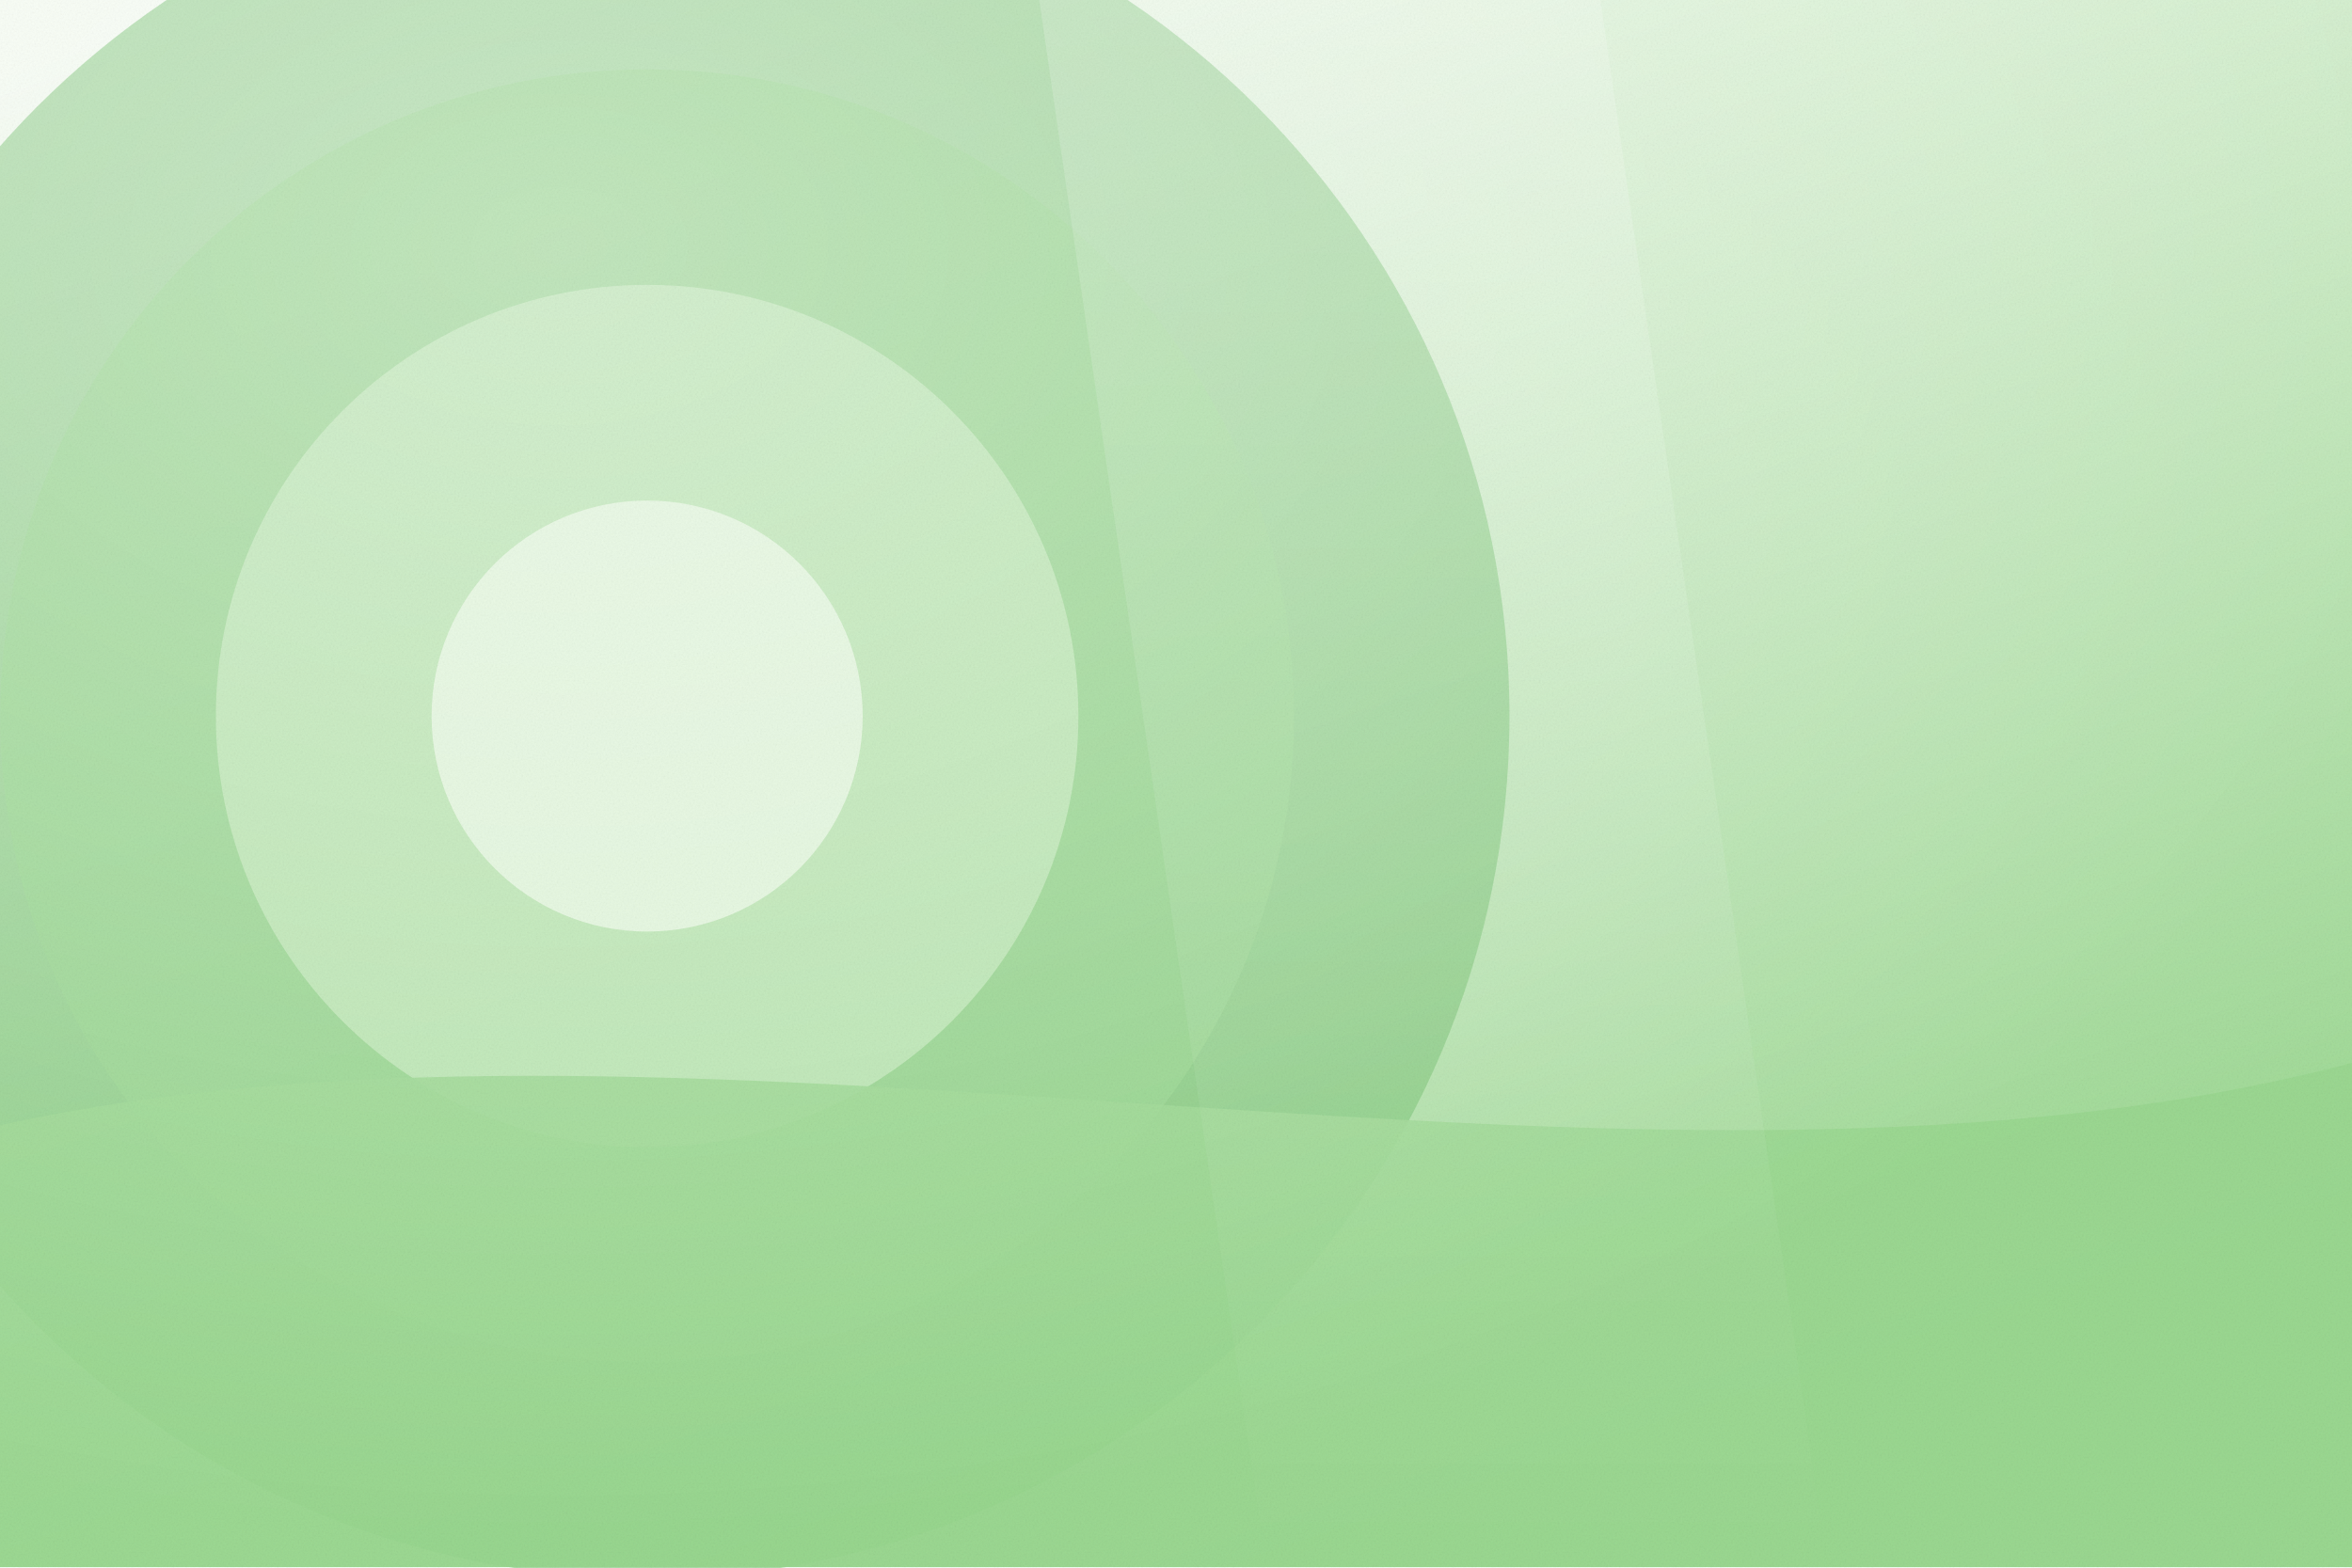
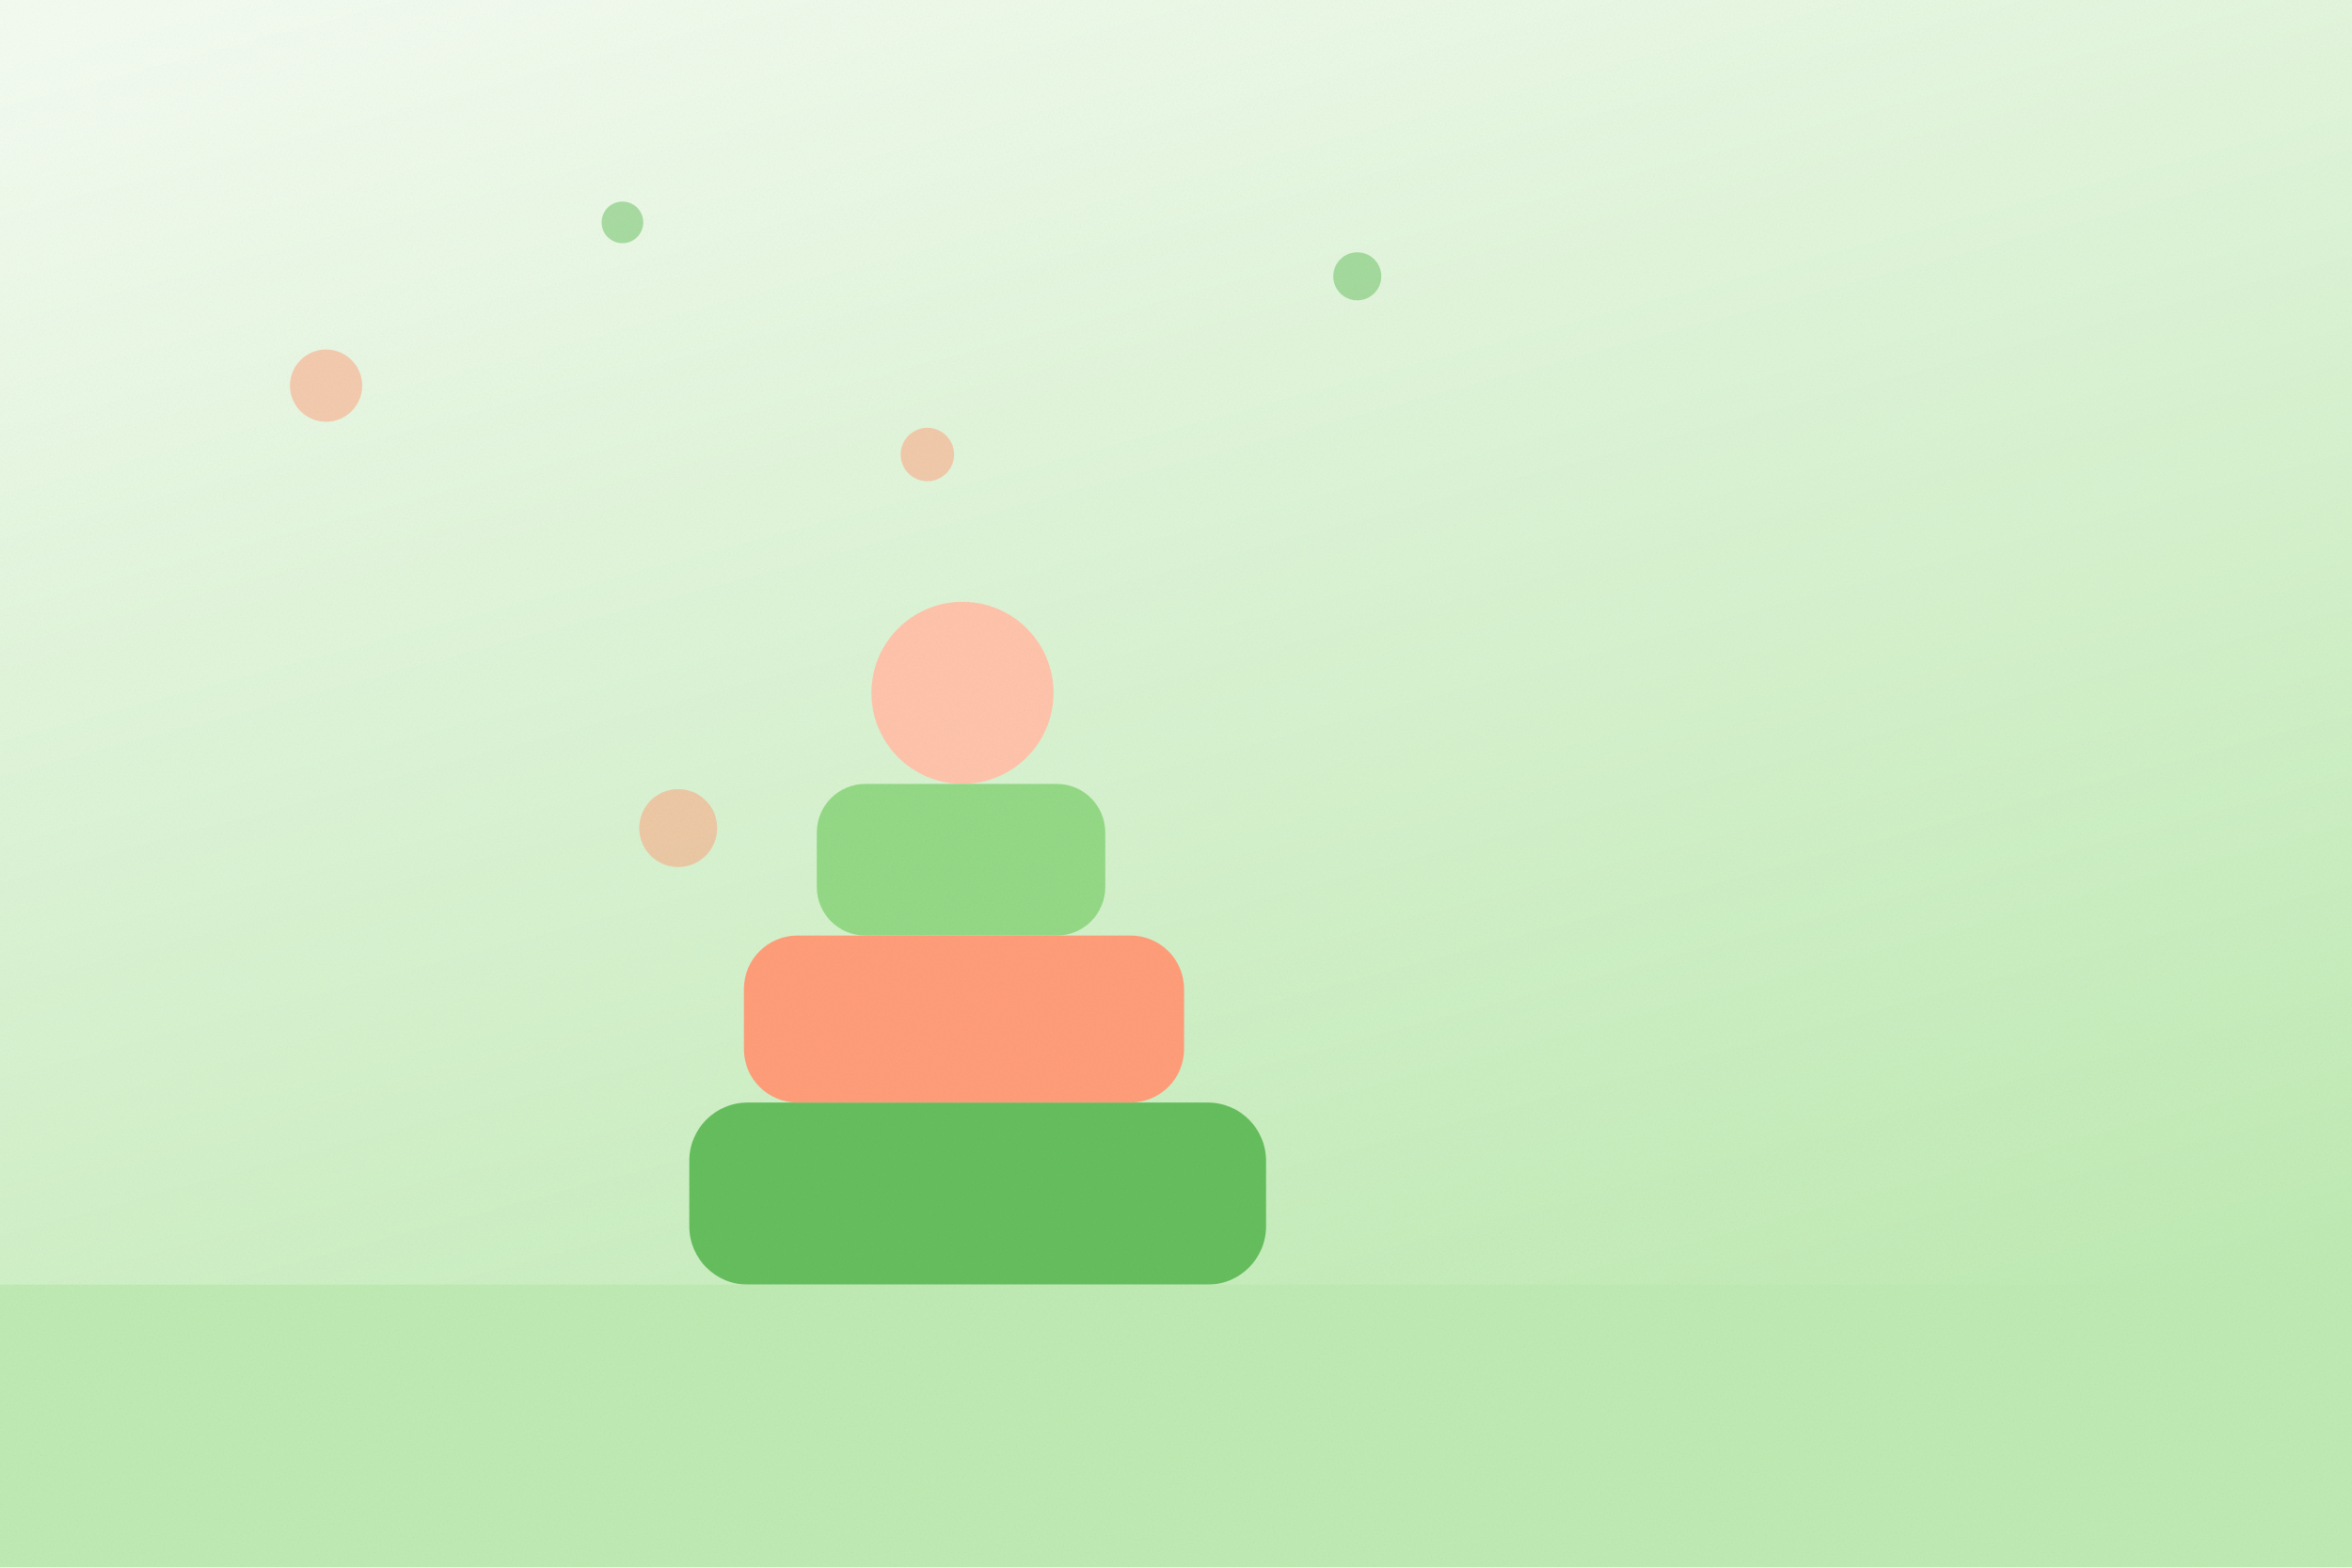
<svg xmlns="http://www.w3.org/2000/svg" viewBox="0 0 1400 933" width="1400" height="933" role="presentation">
  <defs>
-     <linearGradient id="sky" x1="0.1" y1="0" x2="0.6" y2="1">
-       <stop offset="0%" stop-color="#F5FCF2" />
-       <stop offset="100%" stop-color="#9AD790" />
+     <linearGradient id="sky" x1="0.1" y1="0" x2="0.5" y2="1">
+       <stop offset="0%" stop-color="#F3FBF0" />
+       <stop offset="100%" stop-color="#BFEAB3" />
    </linearGradient>
-     <linearGradient id="shaft" x1="0" y1="0" x2="0" y2="1">
-       <stop offset="0%" stop-color="#FFFFFF" stop-opacity="0.42" />
-       <stop offset="100%" stop-color="#FFFFFF" stop-opacity="0" />
-     </linearGradient>
-     <radialGradient id="bloom" cx="24%" cy="16%" r="82%">
-       <stop offset="0%" stop-color="#FFFFFF" stop-opacity="0.38" />
-       <stop offset="100%" stop-color="#FFFFFF" stop-opacity="0" />
-     </radialGradient>
    <filter id="grain" x="0" y="0" width="100%" height="100%">
      <feTurbulence type="fractalNoise" baseFrequency="0.9" numOctaves="3" stitchTiles="stitch" />
      <feColorMatrix type="saturate" values="0" />
    </filter>
  </defs>
  <rect width="1400" height="933" fill="url(#sky)" />
-   <circle cx="385.2" cy="426.3" r="513.3" fill="#6DBD68" opacity="0.55" />
-   <circle cx="385.2" cy="426.3" r="385" fill="#9AD790" opacity="0.67" />
-   <circle cx="385.2" cy="426.3" r="256.7" fill="#C3E9BA" opacity="0.79" />
-   <circle cx="385.2" cy="426.3" r="128.3" fill="#E4F6DE" opacity="0.91" />
-   <path d="M0 670 C 420 576.7, 980 744.7, 1400 632.7 L 1400 933 L 0 933 Z" fill="#9AD790" opacity="0.9" />
-   <polygon points="618.6,0 952.6,0 1087.7,933 753.8,933" fill="url(#shaft)" opacity="0.45" />
-   <rect width="1400" height="933" fill="url(#bloom)" />
-   <rect width="1400" height="933" filter="url(#grain)" opacity="0.11" style="mix-blend-mode:multiply" />
+   <circle cx="194.1" cy="229.6" r="21.5" fill="#FF9D79" opacity="0.5" />
+   <circle cx="370.5" cy="132.4" r="12.4" fill="#65BE5D" opacity="0.5" />
+   <circle cx="403.7" cy="493" r="23.2" fill="#FF9D79" opacity="0.5" />
+   <circle cx="596.4" cy="404.8" r="17" fill="#65BE5D" opacity="0.5" />
+   <circle cx="552" cy="270.6" r="15.9" fill="#FF9D79" opacity="0.5" />
+   <circle cx="807.9" cy="164.5" r="14.3" fill="#65BE5D" opacity="0.5" />
+   <circle cx="572.9" cy="412.5" r="54.2" fill="#FFC3AB" />
+   <rect x="410.3" y="656.4" width="343.3" height="108.4" rx="34.7" fill="#65BE5D" />
+   <rect x="442.8" y="557" width="262" height="99.4" rx="31.8" fill="#FF9D79" />
+   <rect x="486.2" y="466.7" width="171.7" height="90.3" rx="28.9" fill="#94D986" />
+   <path d="M0 764.8 H 1400 V 933 H 0 Z" fill="#BFEAB3" />
+   <rect width="1400" height="933" filter="url(#grain)" opacity="0.07" style="mix-blend-mode:multiply" />
</svg>
